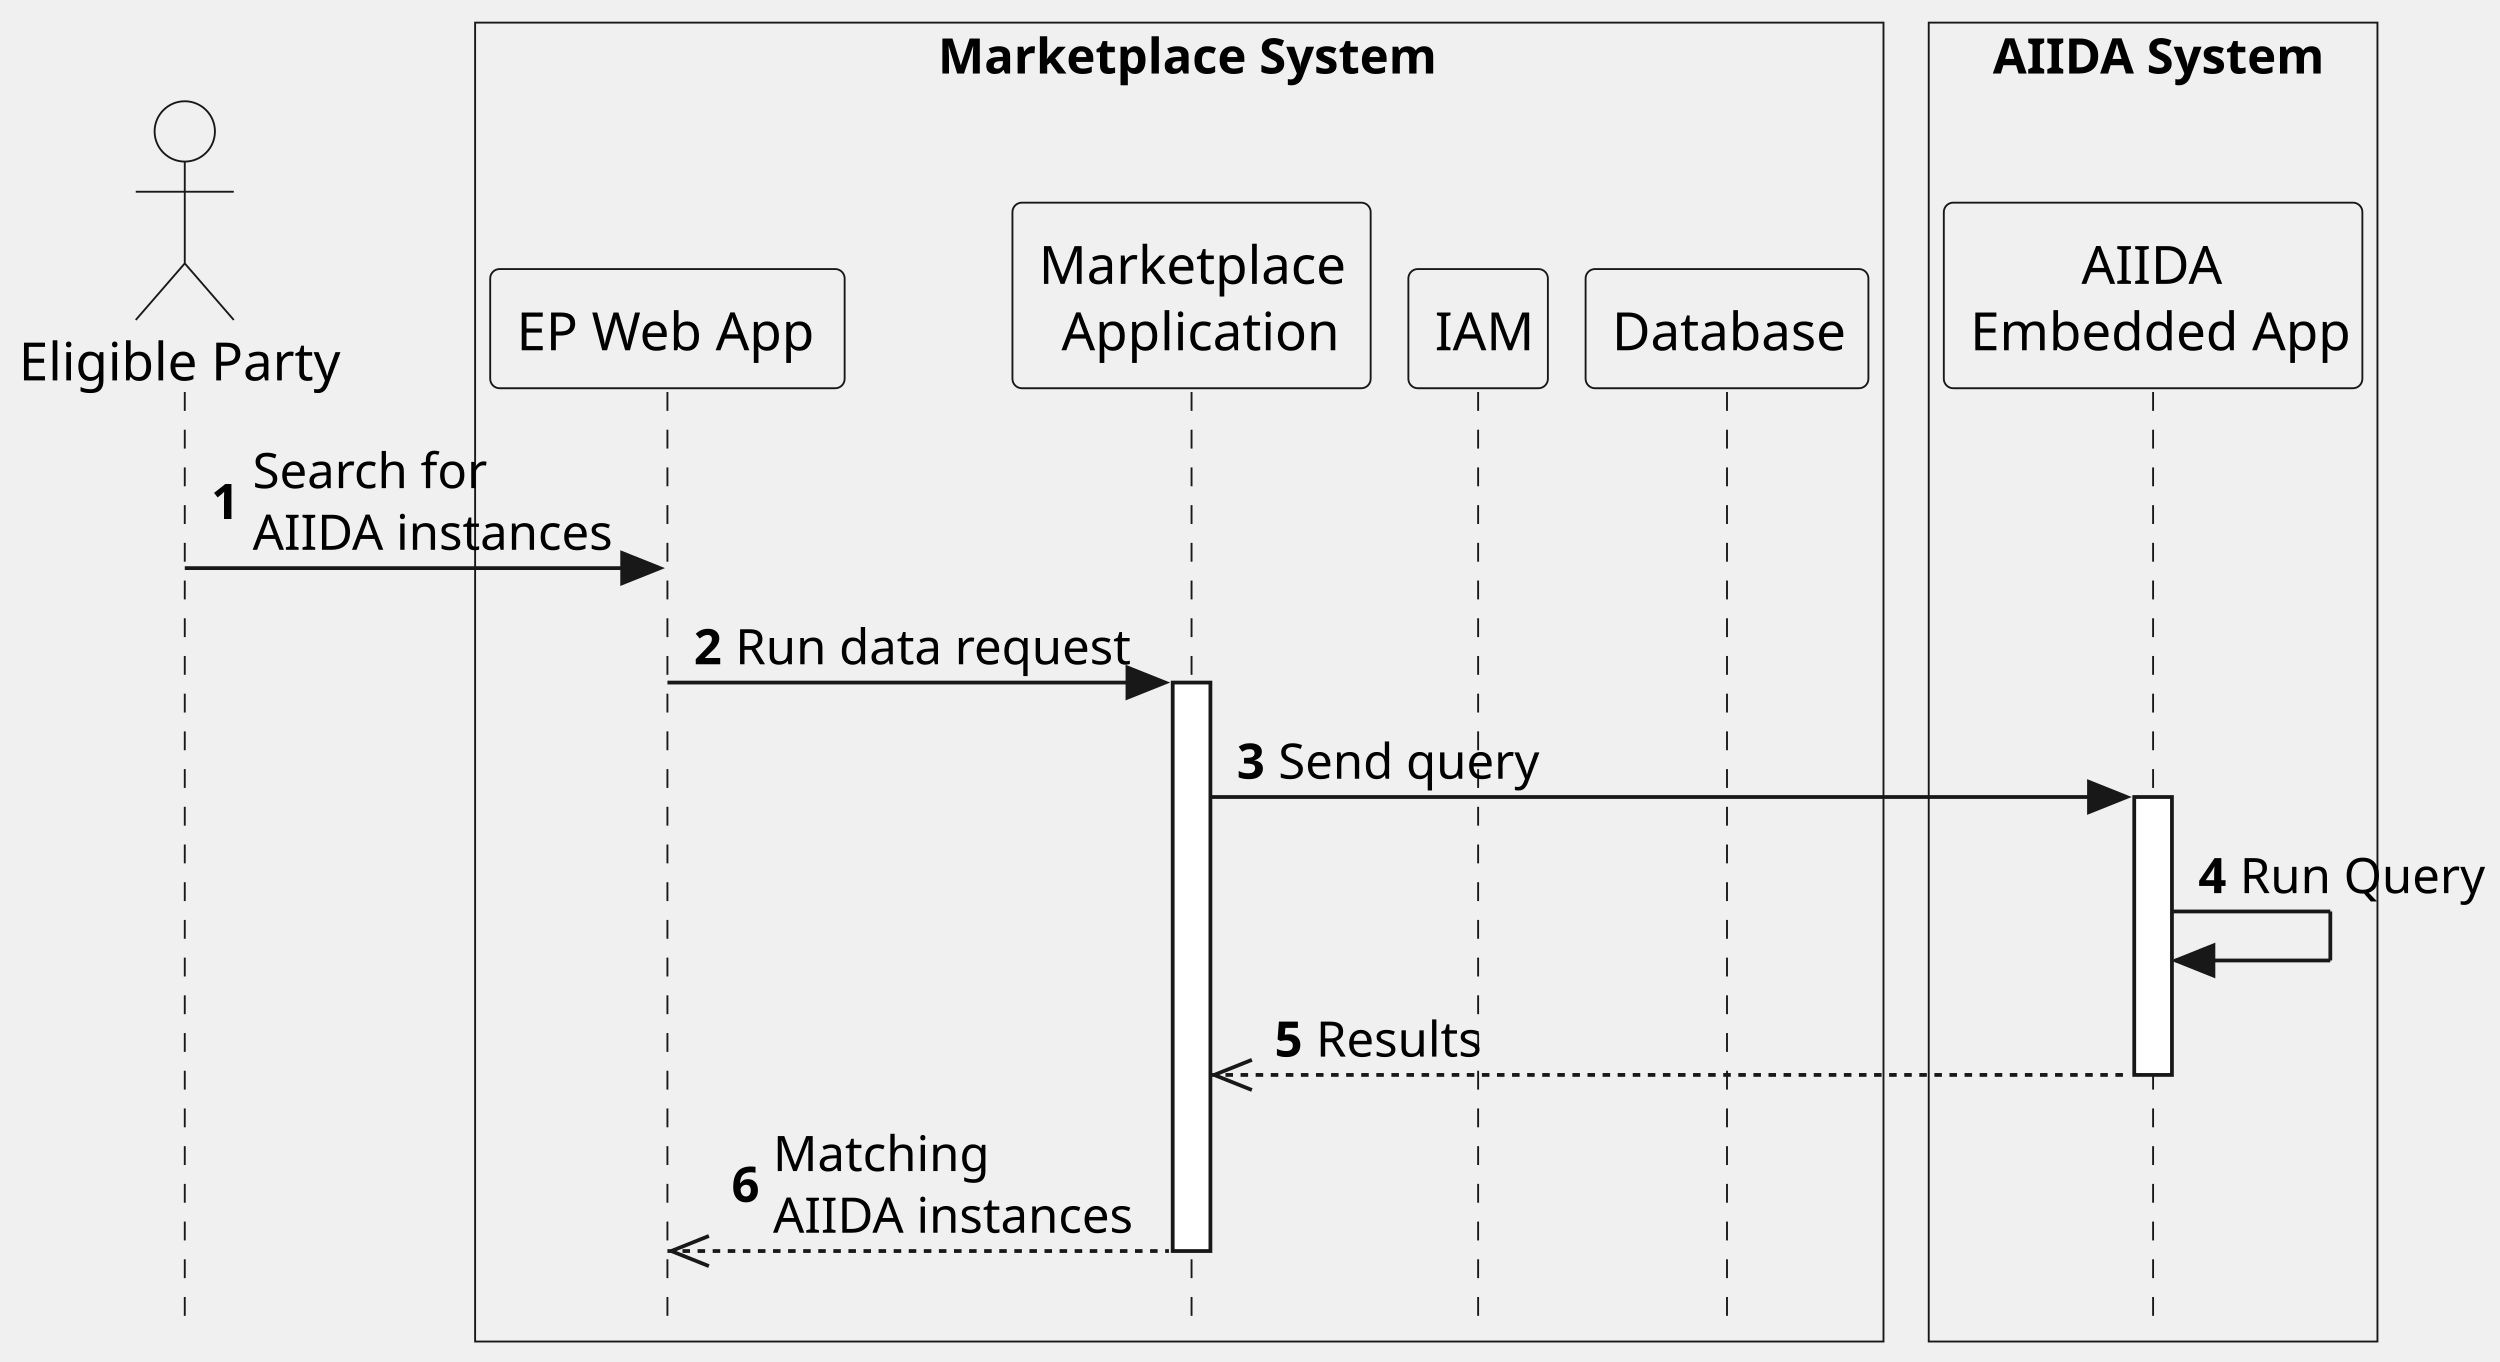
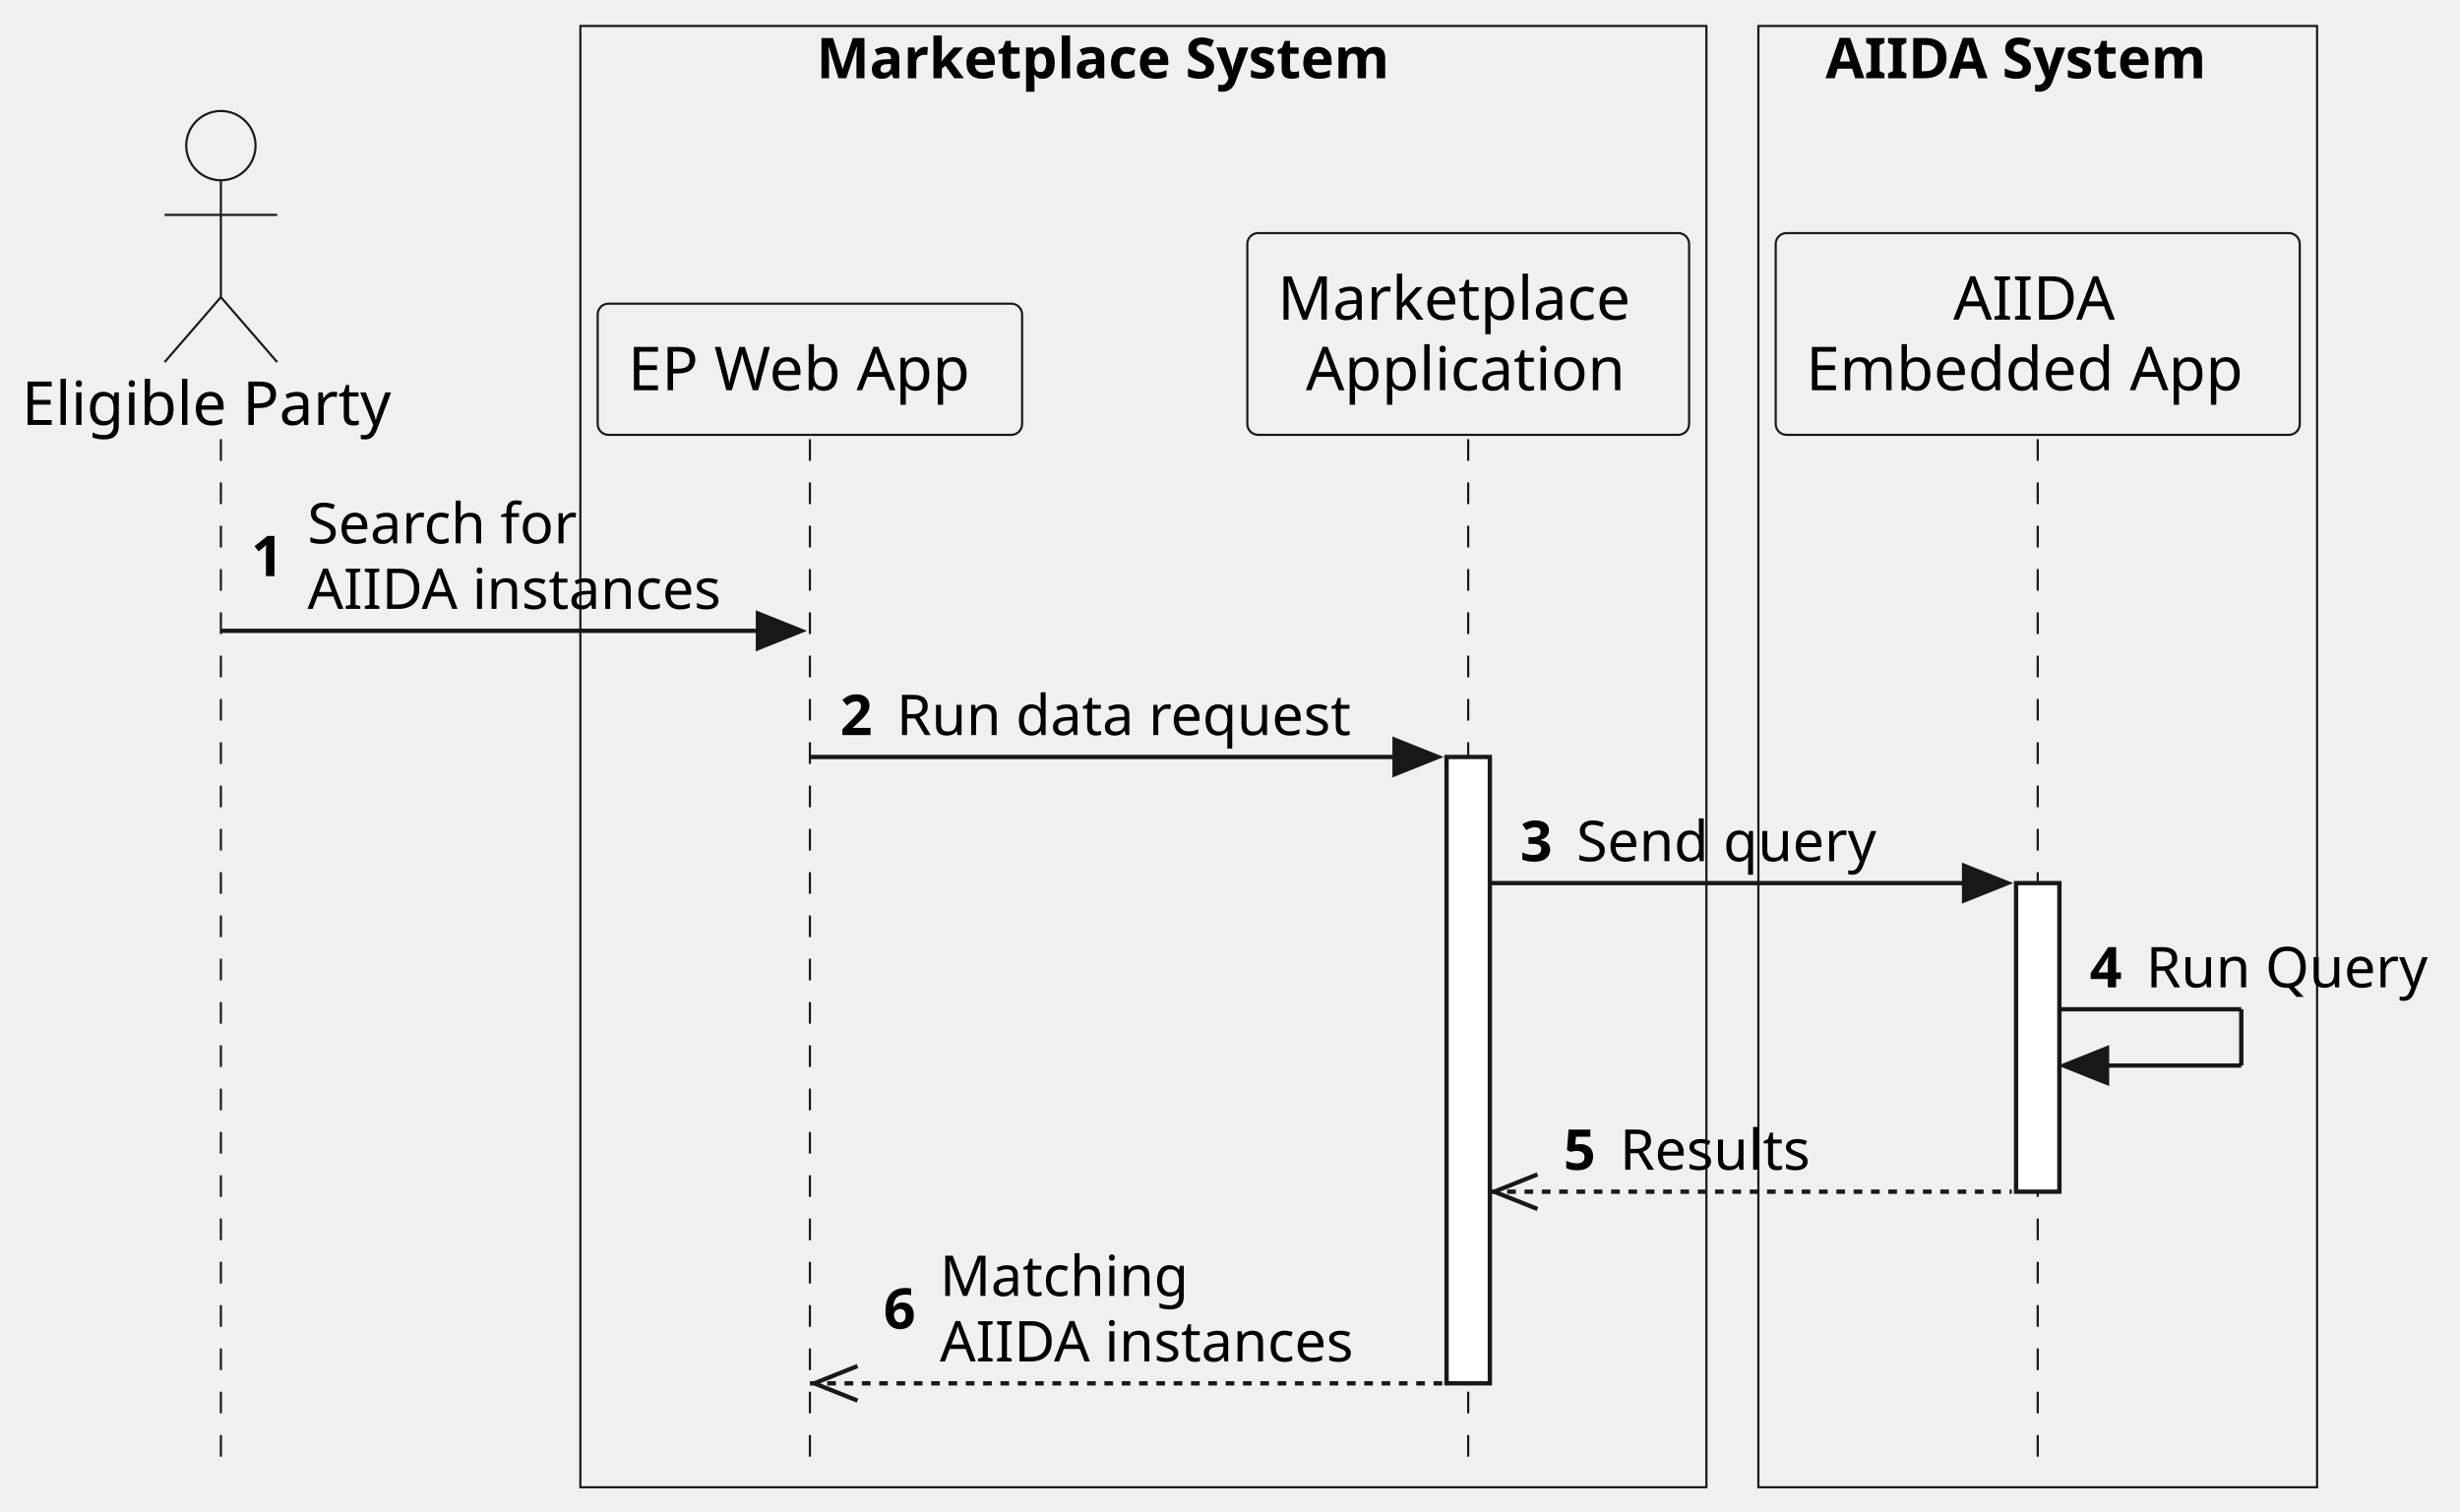
- <svg xmlns="http://www.w3.org/2000/svg" contentStyleType="text/css" height="361px" preserveAspectRatio="none" style="width:663px;height:361px;background:#FFFFFF;" version="1.1" viewBox="0 0 663 361" width="663px" zoomAndPan="magnify">
+ <svg xmlns="http://www.w3.org/2000/svg" contentStyleType="text/css" height="349px" preserveAspectRatio="none" style="width:568px;height:349px;background:#FFFFFF;" version="1.1" viewBox="0 0 568 349" width="568px" zoomAndPan="magnify">
  <defs />
  <g>
-     <rect fill="none" height="349.773" style="stroke:#181818;stroke-width:0.5;" width="373.5" x="126" y="6" />
-     <text fill="#000000" font-family="sans-serif" font-size="13" font-weight="bold" lengthAdjust="spacing" textLength="128" x="248.75" y="19.495">Marketplace System</text>
-     <rect fill="none" height="349.773" style="stroke:#181818;stroke-width:0.5;" width="119" x="511.5" y="6" />
-     <text fill="#000000" font-family="sans-serif" font-size="13" font-weight="bold" lengthAdjust="spacing" textLength="85" x="528.5" y="19.495">AIIDA System</text>
-     <line style="stroke:#181818;stroke-width:0.5;stroke-dasharray:5.0,5.0;" x1="49" x2="49" y1="103.961" y2="349.773" />
-     <line style="stroke:#181818;stroke-width:0.5;stroke-dasharray:5.0,5.0;" x1="177" x2="177" y1="103.961" y2="349.773" />
-     <line style="stroke:#181818;stroke-width:0.5;stroke-dasharray:5.0,5.0;" x1="316" x2="316" y1="103.961" y2="349.773" />
-     <rect fill="#FFFFFF" height="150.758" style="stroke:#181818;stroke-width:1.0;" width="10" x="311" y="181.016" />
-     <line style="stroke:#181818;stroke-width:0.5;stroke-dasharray:5.0,5.0;" x1="392" x2="392" y1="103.961" y2="349.773" />
-     <line style="stroke:#181818;stroke-width:0.5;stroke-dasharray:5.0,5.0;" x1="458" x2="458" y1="103.961" y2="349.773" />
-     <line style="stroke:#181818;stroke-width:0.5;stroke-dasharray:5.0,5.0;" x1="571" x2="571" y1="103.961" y2="349.773" />
-     <rect fill="#FFFFFF" height="73.703" style="stroke:#181818;stroke-width:1.0;" width="10" x="566" y="211.367" />
-     <text fill="#000000" font-family="sans-serif" font-size="14" lengthAdjust="spacing" textLength="82" x="5" y="100.885">Eligible Party</text>
-     <ellipse cx="49" cy="34.852" fill="none" rx="8" ry="8" style="stroke:#181818;stroke-width:0.5;" />
-     <path d="M49,42.852 L49,69.852 M36,50.852 L62,50.852 M49,69.852 L36,84.852 M49,69.852 L62,84.852 " fill="none" style="stroke:#181818;stroke-width:0.5;" />
-     <rect fill="none" height="31.609" rx="2.5" ry="2.5" style="stroke:#181818;stroke-width:0.5;" width="94" x="130" y="71.352" />
-     <text fill="#000000" font-family="sans-serif" font-size="14" lengthAdjust="spacing" textLength="80" x="137" y="92.885">EP Web App</text>
-     <rect fill="none" height="49.219" rx="2.5" ry="2.5" style="stroke:#181818;stroke-width:0.5;" width="95" x="268.5" y="53.742" />
-     <text fill="#000000" font-family="sans-serif" font-size="14" lengthAdjust="spacing" textLength="77" x="275.5" y="75.275">Marketplace</text>
-     <text fill="#000000" font-family="sans-serif" font-size="14" lengthAdjust="spacing" textLength="69" x="281.5" y="92.885">Application</text>
-     <rect fill="none" height="31.609" rx="2.5" ry="2.5" style="stroke:#181818;stroke-width:0.5;" width="37" x="373.5" y="71.352" />
-     <text fill="#000000" font-family="sans-serif" font-size="14" lengthAdjust="spacing" textLength="23" x="380.5" y="92.885">IAM</text>
-     <rect fill="none" height="31.609" rx="2.5" ry="2.5" style="stroke:#181818;stroke-width:0.5;" width="75" x="420.5" y="71.352" />
-     <text fill="#000000" font-family="sans-serif" font-size="14" lengthAdjust="spacing" textLength="61" x="427.5" y="92.885">Database</text>
-     <rect fill="none" height="49.219" rx="2.5" ry="2.5" style="stroke:#181818;stroke-width:0.5;" width="111" x="515.5" y="53.742" />
-     <text fill="#000000" font-family="sans-serif" font-size="14" lengthAdjust="spacing" textLength="34" x="552" y="75.275">AIIDA</text>
-     <text fill="#000000" font-family="sans-serif" font-size="14" lengthAdjust="spacing" textLength="97" x="522.5" y="92.885">Embedded App</text>
-     <polygon fill="#181818" points="165,146.664,175,150.664,165,154.664" style="stroke:#181818;stroke-width:1.0;" />
-     <line style="stroke:#181818;stroke-width:1.0;" x1="49" x2="171" y1="150.664" y2="150.664" />
-     <text fill="#000000" font-family="sans-serif" font-size="13" font-weight="bold" lengthAdjust="spacing" textLength="7" x="56" y="137.632">1</text>
-     <text fill="#000000" font-family="sans-serif" font-size="13" lengthAdjust="spacing" textLength="59" x="67" y="129.456">Search for</text>
-     <text fill="#000000" font-family="sans-serif" font-size="13" lengthAdjust="spacing" textLength="93" x="67" y="145.808">AIIDA instances</text>
-     <polygon fill="#181818" points="299,177.016,309,181.016,299,185.016" style="stroke:#181818;stroke-width:1.0;" />
-     <line style="stroke:#181818;stroke-width:1.0;" x1="177" x2="305" y1="181.016" y2="181.016" />
-     <text fill="#000000" font-family="sans-serif" font-size="13" font-weight="bold" lengthAdjust="spacing" textLength="7" x="184" y="176.159">2</text>
-     <text fill="#000000" font-family="sans-serif" font-size="13" lengthAdjust="spacing" textLength="99" x="195" y="176.159">Run data request</text>
-     <polygon fill="#181818" points="554,207.367,564,211.367,554,215.367" style="stroke:#181818;stroke-width:1.0;" />
-     <line style="stroke:#181818;stroke-width:1.0;" x1="321" x2="560" y1="211.367" y2="211.367" />
-     <text fill="#000000" font-family="sans-serif" font-size="13" font-weight="bold" lengthAdjust="spacing" textLength="7" x="328" y="206.511">3</text>
-     <text fill="#000000" font-family="sans-serif" font-size="13" lengthAdjust="spacing" textLength="66" x="339" y="206.511">Send query</text>
-     <line style="stroke:#181818;stroke-width:1.0;" x1="576" x2="618" y1="241.719" y2="241.719" />
-     <line style="stroke:#181818;stroke-width:1.0;" x1="618" x2="618" y1="241.719" y2="254.719" />
-     <line style="stroke:#181818;stroke-width:1.0;" x1="577" x2="618" y1="254.719" y2="254.719" />
-     <polygon fill="#181818" points="587,250.719,577,254.719,587,258.719" style="stroke:#181818;stroke-width:1.0;" />
-     <text fill="#000000" font-family="sans-serif" font-size="13" font-weight="bold" lengthAdjust="spacing" textLength="7" x="583" y="236.862">4</text>
-     <text fill="#000000" font-family="sans-serif" font-size="13" lengthAdjust="spacing" textLength="62" x="594" y="236.862">Run Query</text>
-     <line style="stroke:#181818;stroke-width:1.0;" x1="322" x2="332" y1="285.07" y2="281.07" />
-     <line style="stroke:#181818;stroke-width:1.0;" x1="322" x2="332" y1="285.07" y2="289.07" />
-     <line style="stroke:#181818;stroke-width:1.0;stroke-dasharray:2.0,2.0;" x1="321" x2="565" y1="285.07" y2="285.07" />
-     <text fill="#000000" font-family="sans-serif" font-size="13" font-weight="bold" lengthAdjust="spacing" textLength="7" x="338" y="280.214">5</text>
-     <text fill="#000000" font-family="sans-serif" font-size="13" lengthAdjust="spacing" textLength="44" x="349" y="280.214">Results</text>
-     <line style="stroke:#181818;stroke-width:1.0;" x1="178" x2="188" y1="331.773" y2="327.773" />
-     <line style="stroke:#181818;stroke-width:1.0;" x1="178" x2="188" y1="331.773" y2="335.773" />
-     <line style="stroke:#181818;stroke-width:1.0;stroke-dasharray:2.0,2.0;" x1="177" x2="310" y1="331.773" y2="331.773" />
-     <text fill="#000000" font-family="sans-serif" font-size="13" font-weight="bold" lengthAdjust="spacing" textLength="7" x="194" y="318.741">6</text>
-     <text fill="#000000" font-family="sans-serif" font-size="13" lengthAdjust="spacing" textLength="53" x="205" y="310.565">Matching</text>
-     <text fill="#000000" font-family="sans-serif" font-size="13" lengthAdjust="spacing" textLength="93" x="205" y="326.917">AIIDA instances</text>
+     <rect fill="none" height="337.492" style="stroke:#181818;stroke-width:0.5;" width="260" x="134" y="6" />
+     <text fill="#000000" font-family="sans-serif" font-size="13" font-weight="bold" lengthAdjust="spacing" textLength="151" x="188.5" y="18.067">Marketplace System</text>
+     <rect fill="none" height="337.492" style="stroke:#181818;stroke-width:0.5;" width="129" x="406" y="6" />
+     <text fill="#000000" font-family="sans-serif" font-size="13" font-weight="bold" lengthAdjust="spacing" textLength="98" x="421.5" y="18.067">AIIDA System</text>
+     <line style="stroke:#181818;stroke-width:0.5;stroke-dasharray:5.0,5.0;" x1="51" x2="51" y1="101.43" y2="337.492" />
+     <line style="stroke:#181818;stroke-width:0.5;stroke-dasharray:5.0,5.0;" x1="187" x2="187" y1="101.43" y2="337.492" />
+     <line style="stroke:#181818;stroke-width:0.5;stroke-dasharray:5.0,5.0;" x1="339" x2="339" y1="101.43" y2="337.492" />
+     <rect fill="#FFFFFF" height="144.664" style="stroke:#181818;stroke-width:1.0;" width="10" x="334" y="174.828" />
+     <line style="stroke:#181818;stroke-width:0.5;stroke-dasharray:5.0,5.0;" x1="470.5" x2="470.5" y1="101.43" y2="337.492" />
+     <rect fill="#FFFFFF" height="71.266" style="stroke:#181818;stroke-width:1.0;" width="10" x="465.5" y="203.961" />
+     <text fill="#000000" font-family="sans-serif" font-size="14" lengthAdjust="spacing" textLength="86" x="5" y="98.128">Eligible Party</text>
+     <ellipse cx="51" cy="33.633" fill="none" rx="8" ry="8" style="stroke:#181818;stroke-width:0.5;" />
+     <path d="M51,41.633 L51,68.633 M38,49.633 L64,49.633 M51,68.633 L38,83.633 M51,68.633 L64,83.633 " fill="none" style="stroke:#181818;stroke-width:0.5;" />
+     <rect fill="none" height="30.297" rx="2.5" ry="2.5" style="stroke:#181818;stroke-width:0.5;" width="98" x="138" y="70.133" />
+     <text fill="#000000" font-family="sans-serif" font-size="14" lengthAdjust="spacing" textLength="84" x="145" y="90.128">EP Web App</text>
+     <rect fill="none" height="46.594" rx="2.5" ry="2.5" style="stroke:#181818;stroke-width:0.5;" width="102" x="288" y="53.836" />
+     <text fill="#000000" font-family="sans-serif" font-size="14" lengthAdjust="spacing" textLength="84" x="295" y="73.831">Marketplace</text>
+     <text fill="#000000" font-family="sans-serif" font-size="14" lengthAdjust="spacing" textLength="75" x="301.5" y="90.128">Application</text>
+     <rect fill="none" height="46.594" rx="2.5" ry="2.5" style="stroke:#181818;stroke-width:0.5;" width="121" x="410" y="53.836" />
+     <text fill="#000000" font-family="sans-serif" font-size="14" lengthAdjust="spacing" textLength="35" x="451" y="73.831">AIIDA</text>
+     <text fill="#000000" font-family="sans-serif" font-size="14" lengthAdjust="spacing" textLength="107" x="417" y="90.128">Embedded App</text>
+     <polygon fill="#181818" points="175,141.695,185,145.695,175,149.695" style="stroke:#181818;stroke-width:1.0;" />
+     <line style="stroke:#181818;stroke-width:1.0;" x1="51" x2="181" y1="145.695" y2="145.695" />
+     <text fill="#000000" font-family="sans-serif" font-size="13" font-weight="bold" lengthAdjust="spacing" textLength="9" x="58" y="133.063">1</text>
+     <text fill="#000000" font-family="sans-serif" font-size="13" lengthAdjust="spacing" textLength="66" x="71" y="125.497">Search for</text>
+     <text fill="#000000" font-family="sans-serif" font-size="13" lengthAdjust="spacing" textLength="99" x="71" y="140.629">AIIDA instances</text>
+     <polygon fill="#181818" points="322,170.828,332,174.828,322,178.828" style="stroke:#181818;stroke-width:1.0;" />
+     <line style="stroke:#181818;stroke-width:1.0;" x1="187" x2="328" y1="174.828" y2="174.828" />
+     <text fill="#000000" font-family="sans-serif" font-size="13" font-weight="bold" lengthAdjust="spacing" textLength="9" x="194" y="169.762">2</text>
+     <text fill="#000000" font-family="sans-serif" font-size="13" lengthAdjust="spacing" textLength="110" x="207" y="169.762">Run data request</text>
+     <polygon fill="#181818" points="453.5,199.961,463.5,203.961,453.5,207.961" style="stroke:#181818;stroke-width:1.0;" />
+     <line style="stroke:#181818;stroke-width:1.0;" x1="344" x2="459.5" y1="203.961" y2="203.961" />
+     <text fill="#000000" font-family="sans-serif" font-size="13" font-weight="bold" lengthAdjust="spacing" textLength="9" x="351" y="198.895">3</text>
+     <text fill="#000000" font-family="sans-serif" font-size="13" lengthAdjust="spacing" textLength="73" x="364" y="198.895">Send query</text>
+     <line style="stroke:#181818;stroke-width:1.0;" x1="475.5" x2="517.5" y1="233.094" y2="233.094" />
+     <line style="stroke:#181818;stroke-width:1.0;" x1="517.5" x2="517.5" y1="233.094" y2="246.094" />
+     <line style="stroke:#181818;stroke-width:1.0;" x1="476.5" x2="517.5" y1="246.094" y2="246.094" />
+     <polygon fill="#181818" points="486.5,242.094,476.5,246.094,486.5,250.094" style="stroke:#181818;stroke-width:1.0;" />
+     <text fill="#000000" font-family="sans-serif" font-size="13" font-weight="bold" lengthAdjust="spacing" textLength="9" x="482.5" y="228.028">4</text>
+     <text fill="#000000" font-family="sans-serif" font-size="13" lengthAdjust="spacing" textLength="66" x="495.5" y="228.028">Run Query</text>
+     <line style="stroke:#181818;stroke-width:1.0;" x1="345" x2="355" y1="275.227" y2="271.227" />
+     <line style="stroke:#181818;stroke-width:1.0;" x1="345" x2="355" y1="275.227" y2="279.227" />
+     <line style="stroke:#181818;stroke-width:1.0;stroke-dasharray:2.0,2.0;" x1="344" x2="464.5" y1="275.227" y2="275.227" />
+     <text fill="#000000" font-family="sans-serif" font-size="13" font-weight="bold" lengthAdjust="spacing" textLength="9" x="361" y="270.161">5</text>
+     <text fill="#000000" font-family="sans-serif" font-size="13" lengthAdjust="spacing" textLength="46" x="374" y="270.161">Results</text>
+     <line style="stroke:#181818;stroke-width:1.0;" x1="188" x2="198" y1="319.492" y2="315.492" />
+     <line style="stroke:#181818;stroke-width:1.0;" x1="188" x2="198" y1="319.492" y2="323.492" />
+     <line style="stroke:#181818;stroke-width:1.0;stroke-dasharray:2.0,2.0;" x1="187" x2="333" y1="319.492" y2="319.492" />
+     <text fill="#000000" font-family="sans-serif" font-size="13" font-weight="bold" lengthAdjust="spacing" textLength="9" x="204" y="306.86">6</text>
+     <text fill="#000000" font-family="sans-serif" font-size="13" lengthAdjust="spacing" textLength="58" x="217" y="299.293">Matching</text>
+     <text fill="#000000" font-family="sans-serif" font-size="13" lengthAdjust="spacing" textLength="99" x="217" y="314.426">AIIDA instances</text>
  </g>
</svg>
